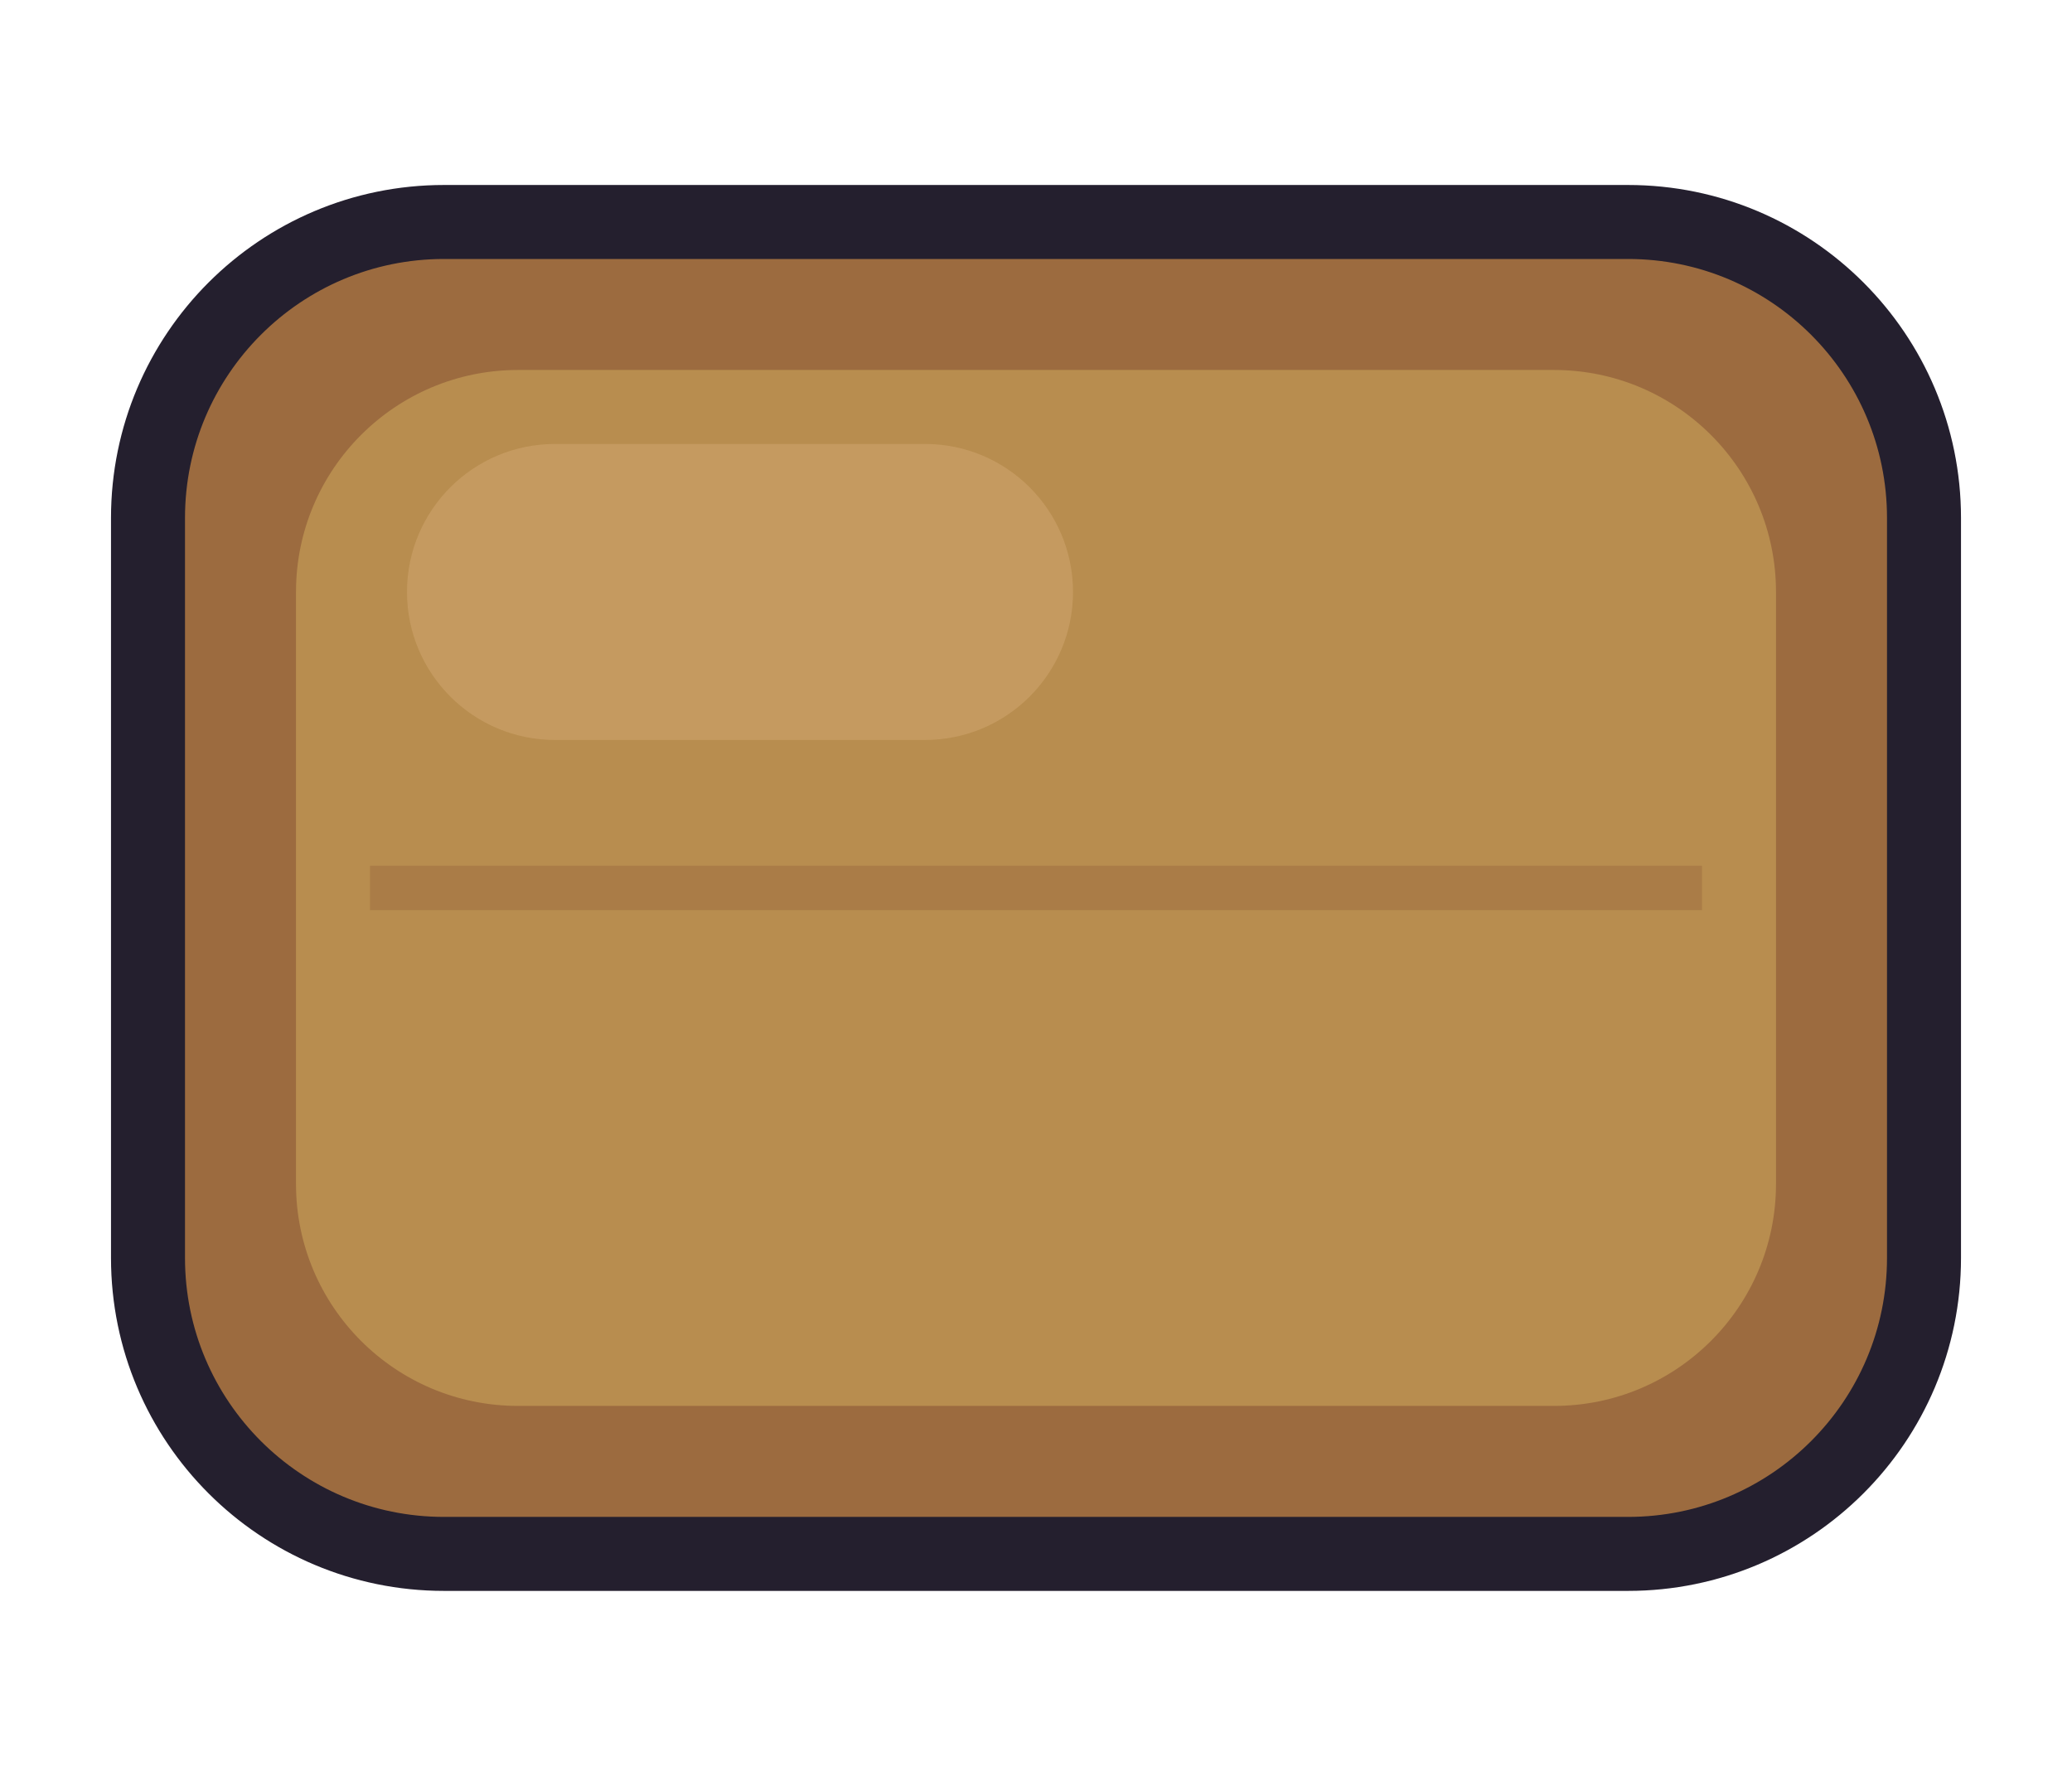
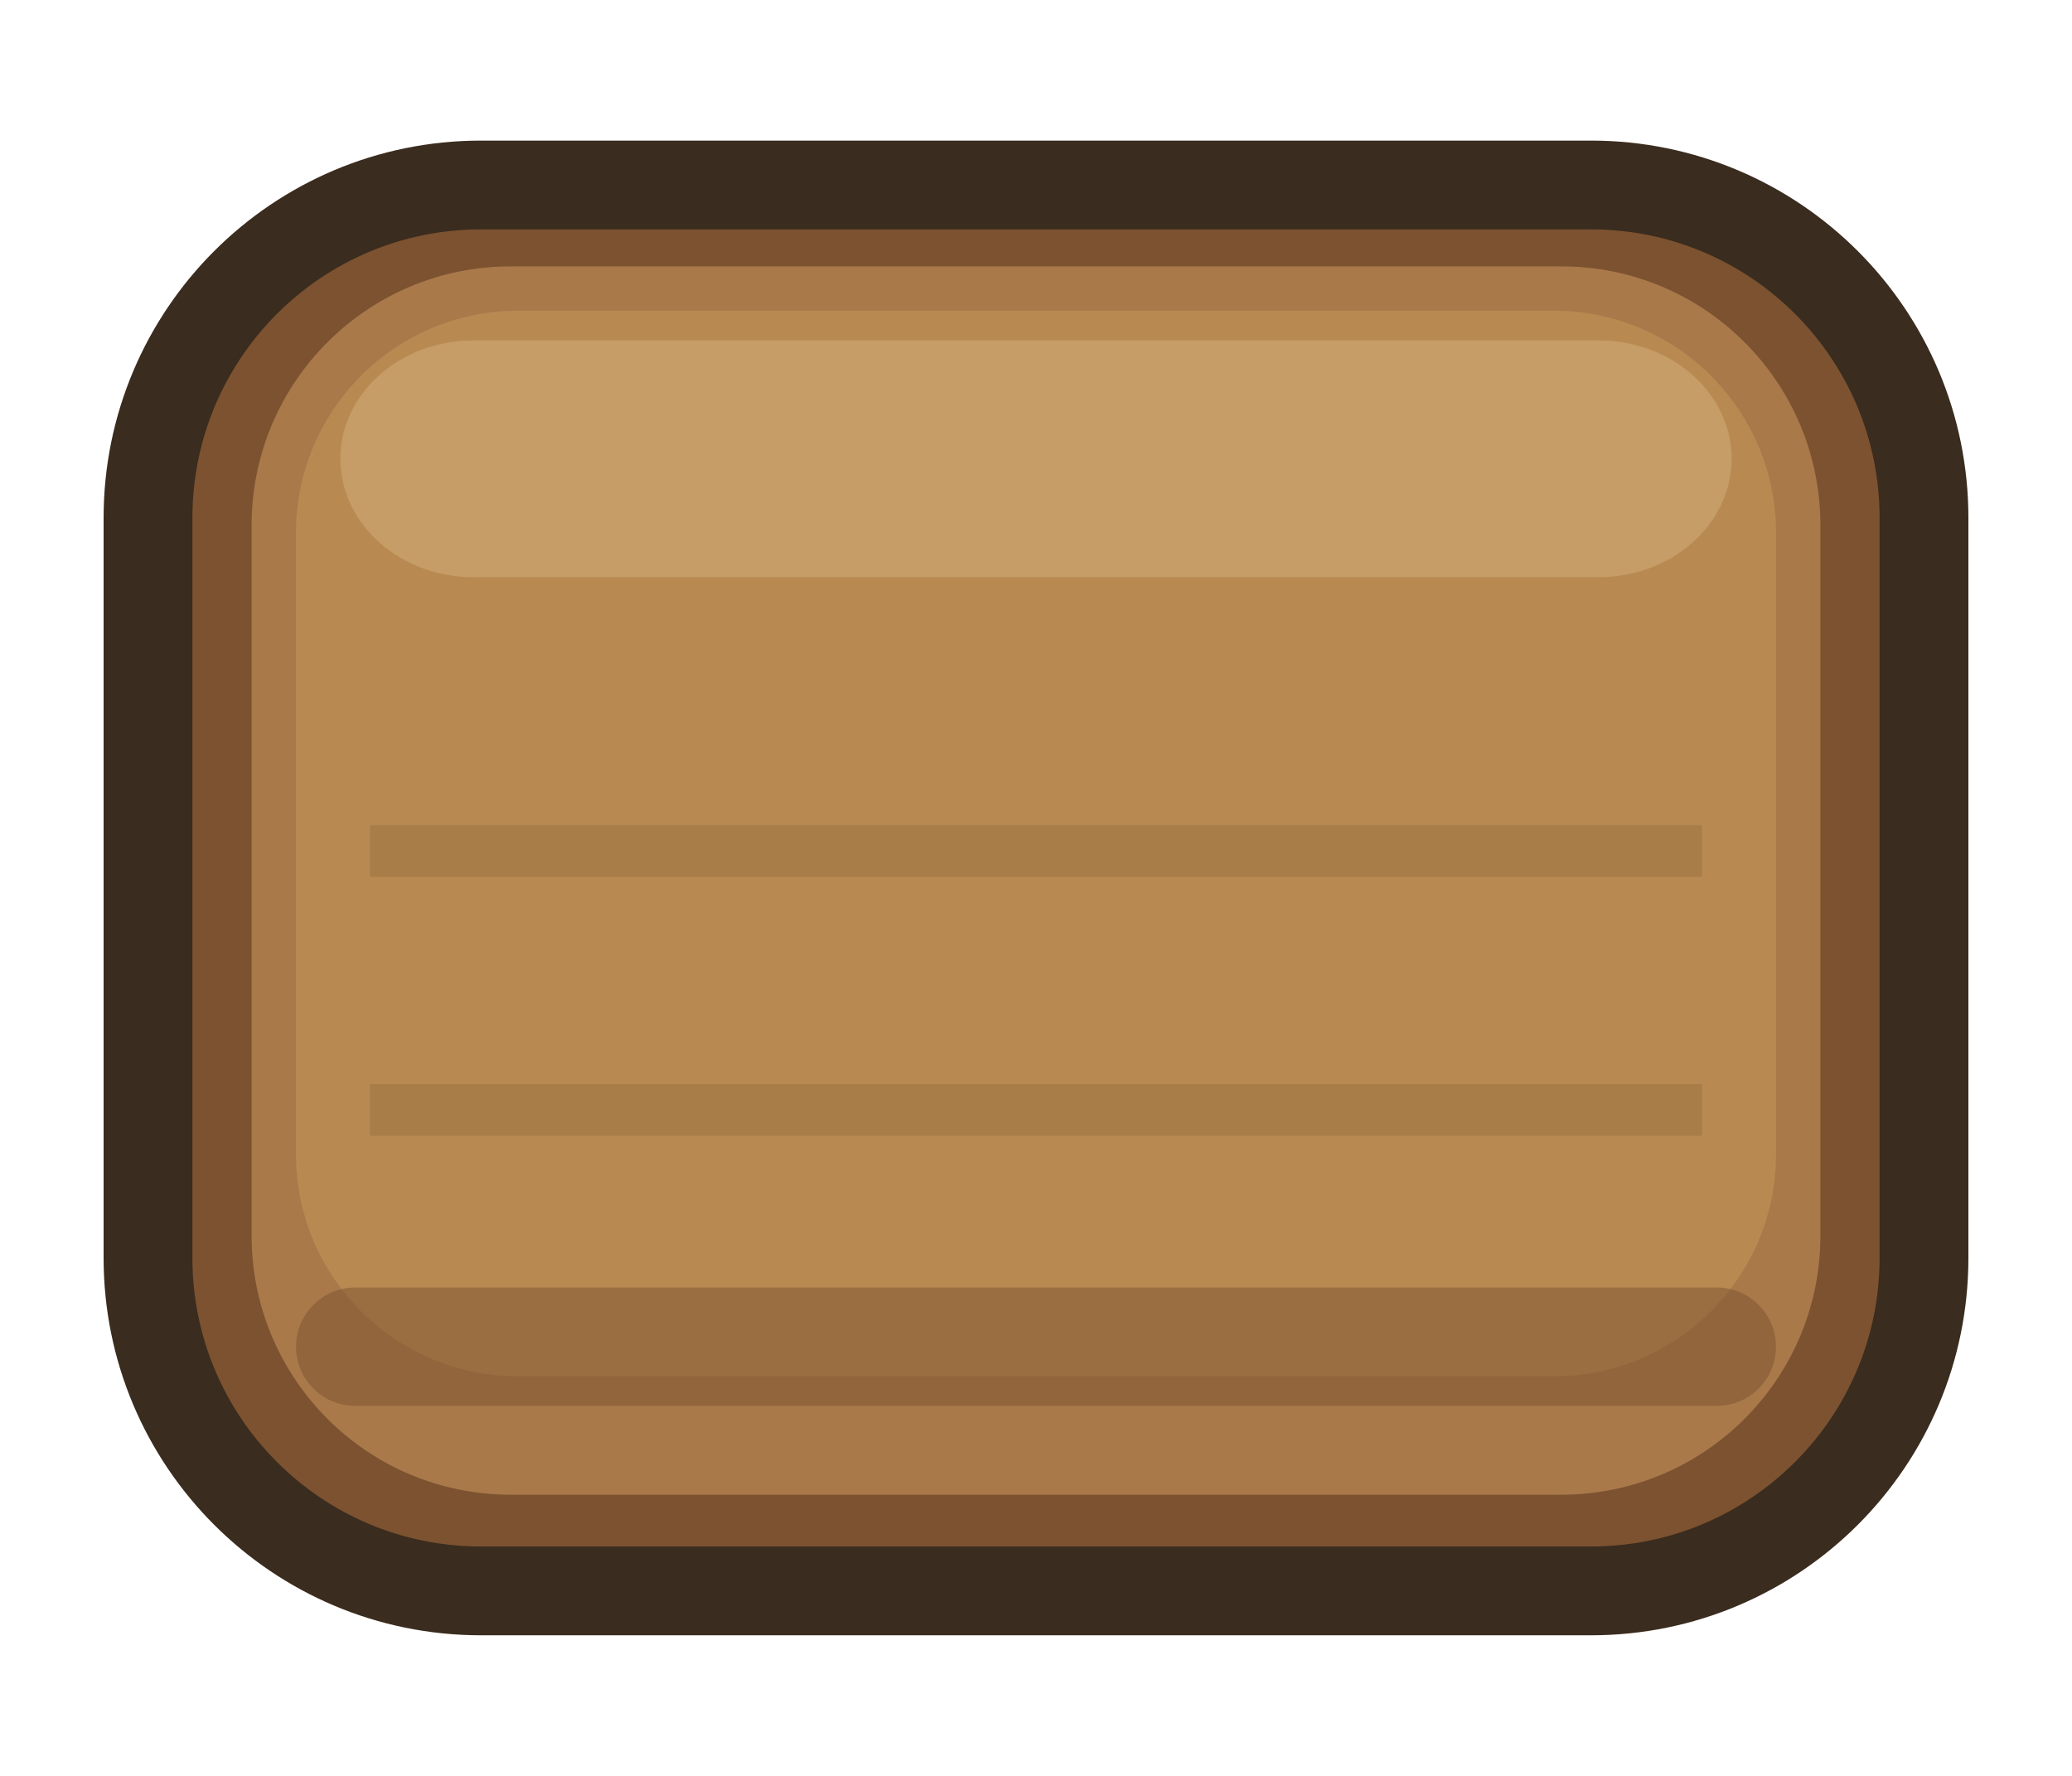
<svg xmlns="http://www.w3.org/2000/svg" width="28" height="24" viewBox="0 0 28 24">
-   <rect x="2" y="3" width="24" height="18" rx="4" fill="#9c6b3f" stroke="#241f2e" stroke-width="1" />
-   <rect x="4" y="5" width="20" height="14" rx="3" fill="#b88d4f" />
-   <rect x="5.5" y="6" width="9" height="4" rx="2" fill="#cba067" opacity="0.7" />
-   <line x1="5" y1="12" x2="23" y2="12" stroke="#9c6b3f" stroke-width="0.6" opacity="0.5" />
+   <rect x="2" y="2.5" width="24" height="19" rx="4.5" fill="#7c5230" stroke="#3a2c1e" stroke-width="1.2" />
+   <rect x="3.4" y="3.6" width="21.2" height="16.6" rx="3.5" fill="#a9794a" />
+   <rect x="4" y="4.2" width="20" height="14.4" rx="3" fill="#b88a52" />
+   <rect x="4.6" y="4.6" width="18.8" height="3.2" rx="1.8" fill="#c9a06a" opacity="0.85" />
+   <path d="M5 11.5 H23" stroke="#9a7340" stroke-width="0.7" opacity="0.55" />
+   <path d="M5 15 H23" stroke="#9a7340" stroke-width="0.7" opacity="0.55" />
+   <rect x="4" y="17.4" width="20" height="1.6" rx="0.8" fill="#7c5230" opacity="0.5" />
</svg>
